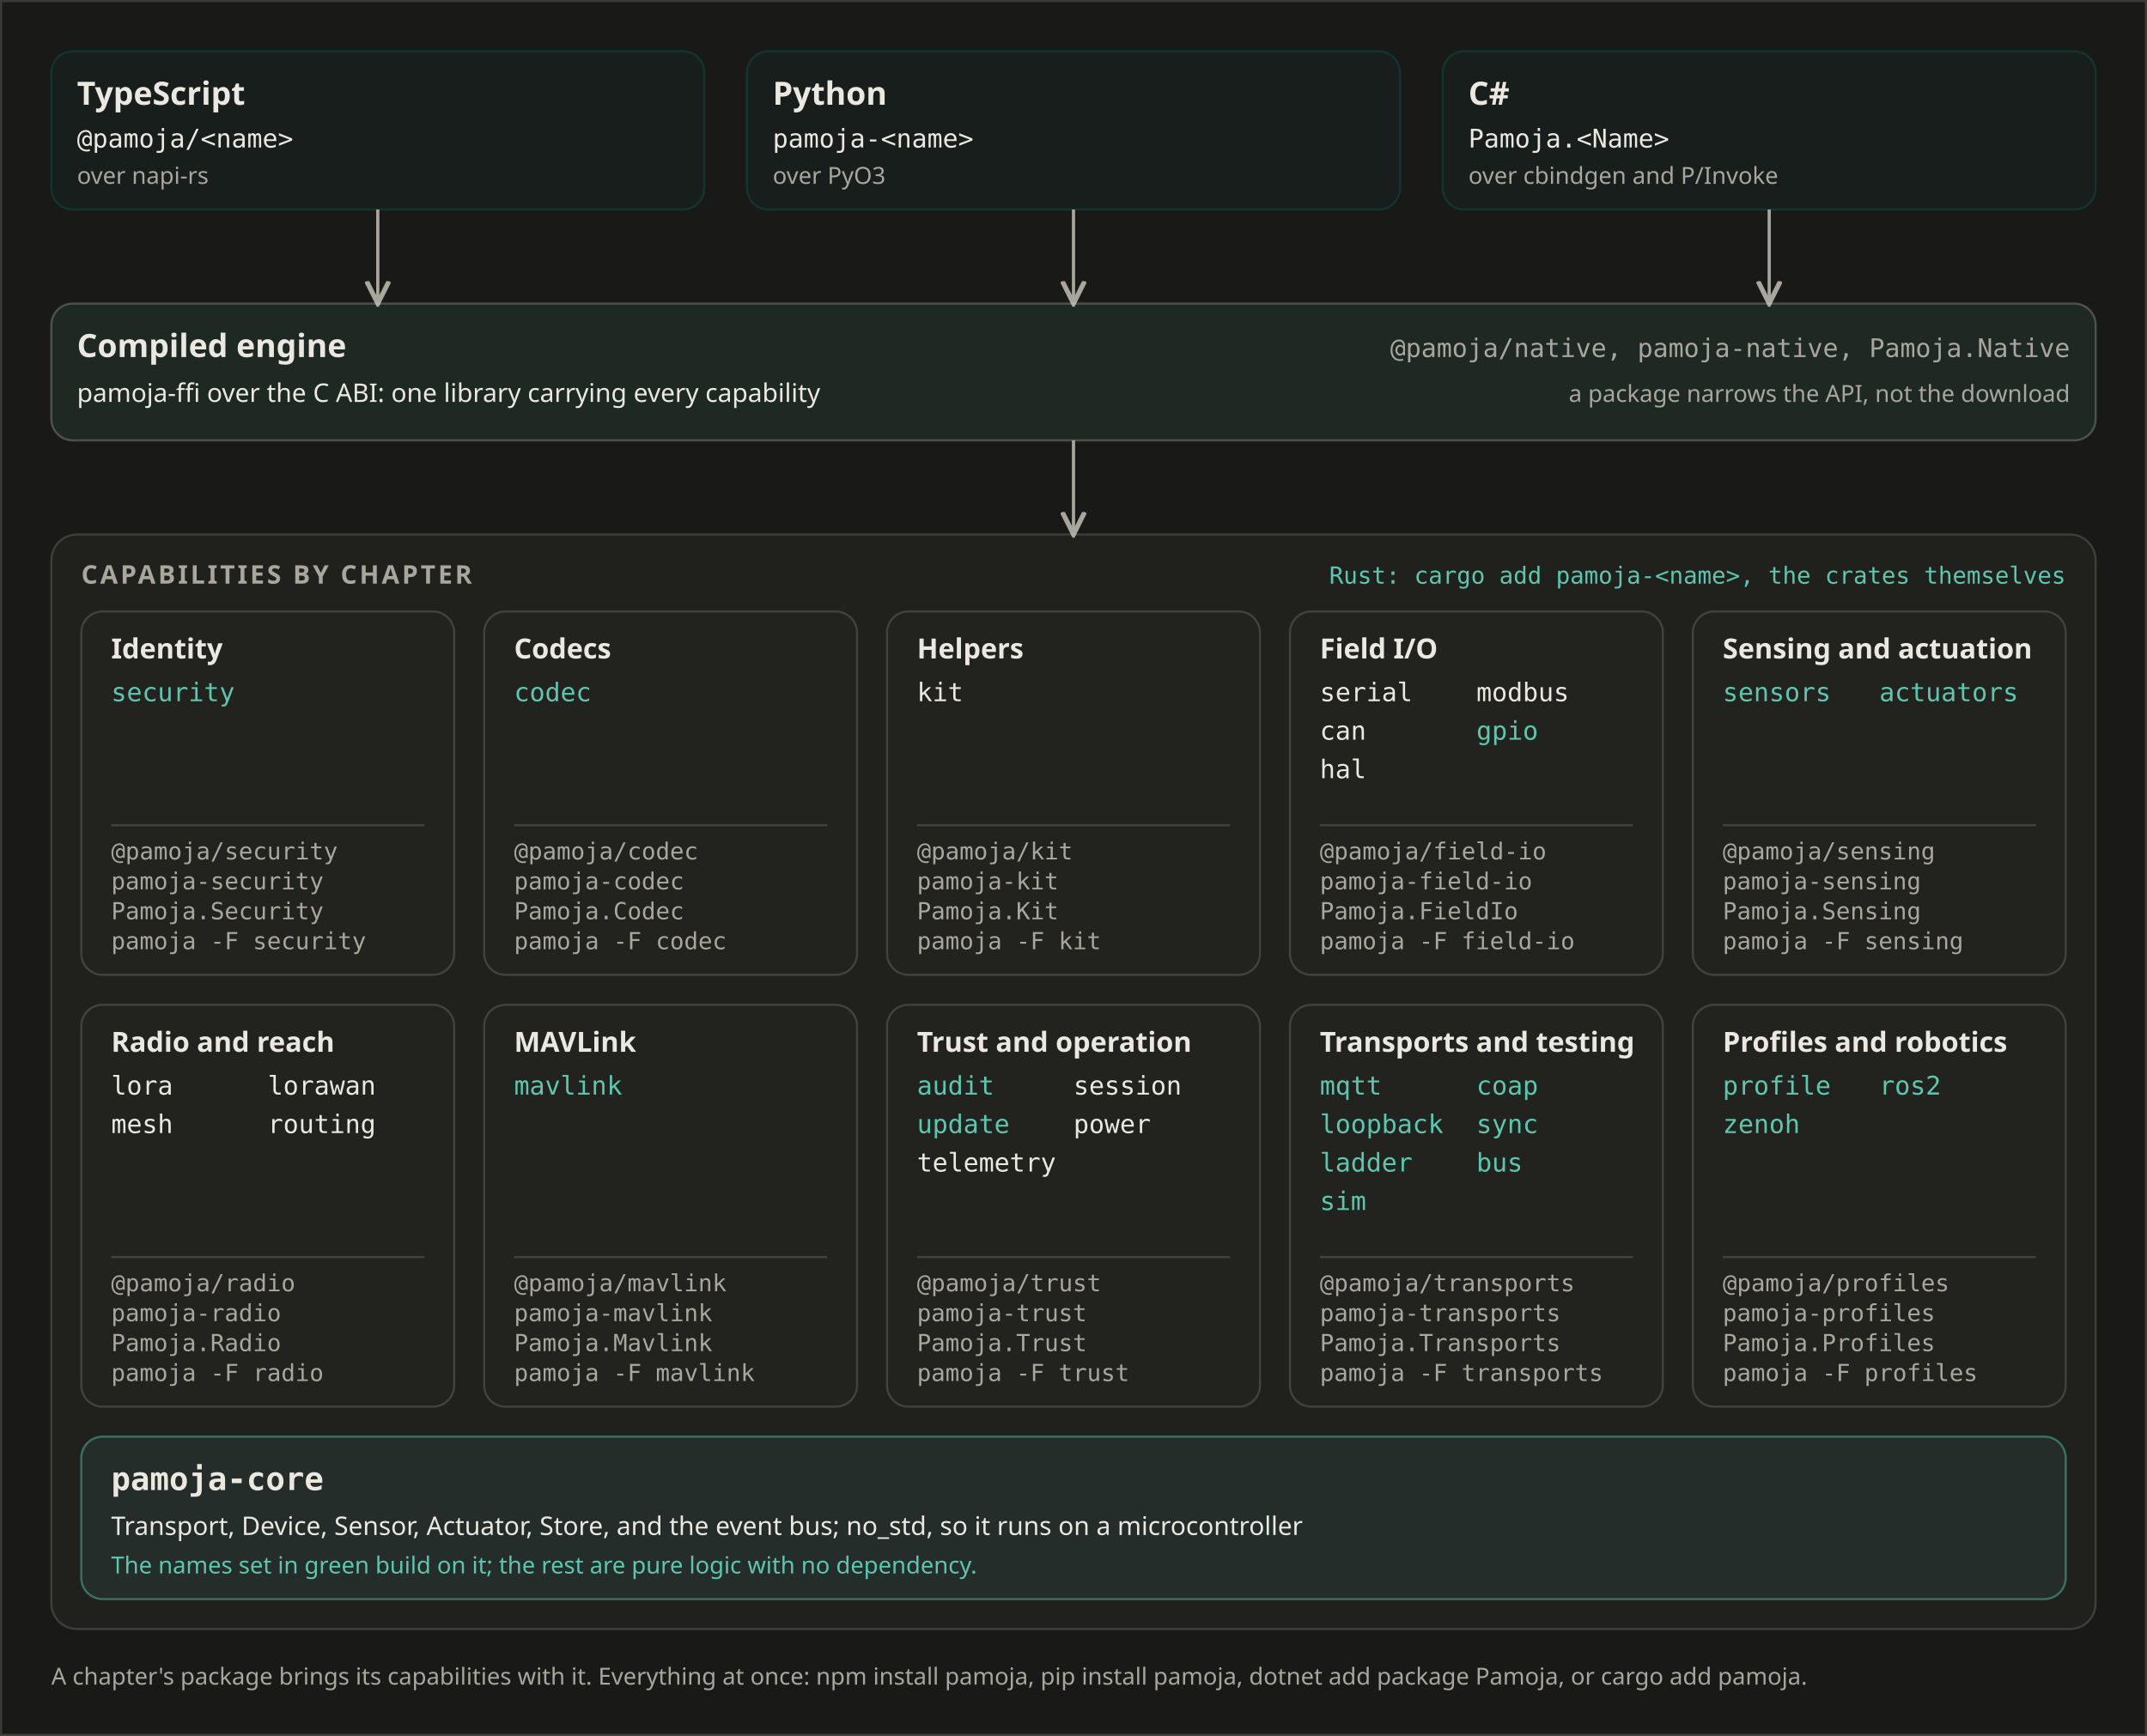
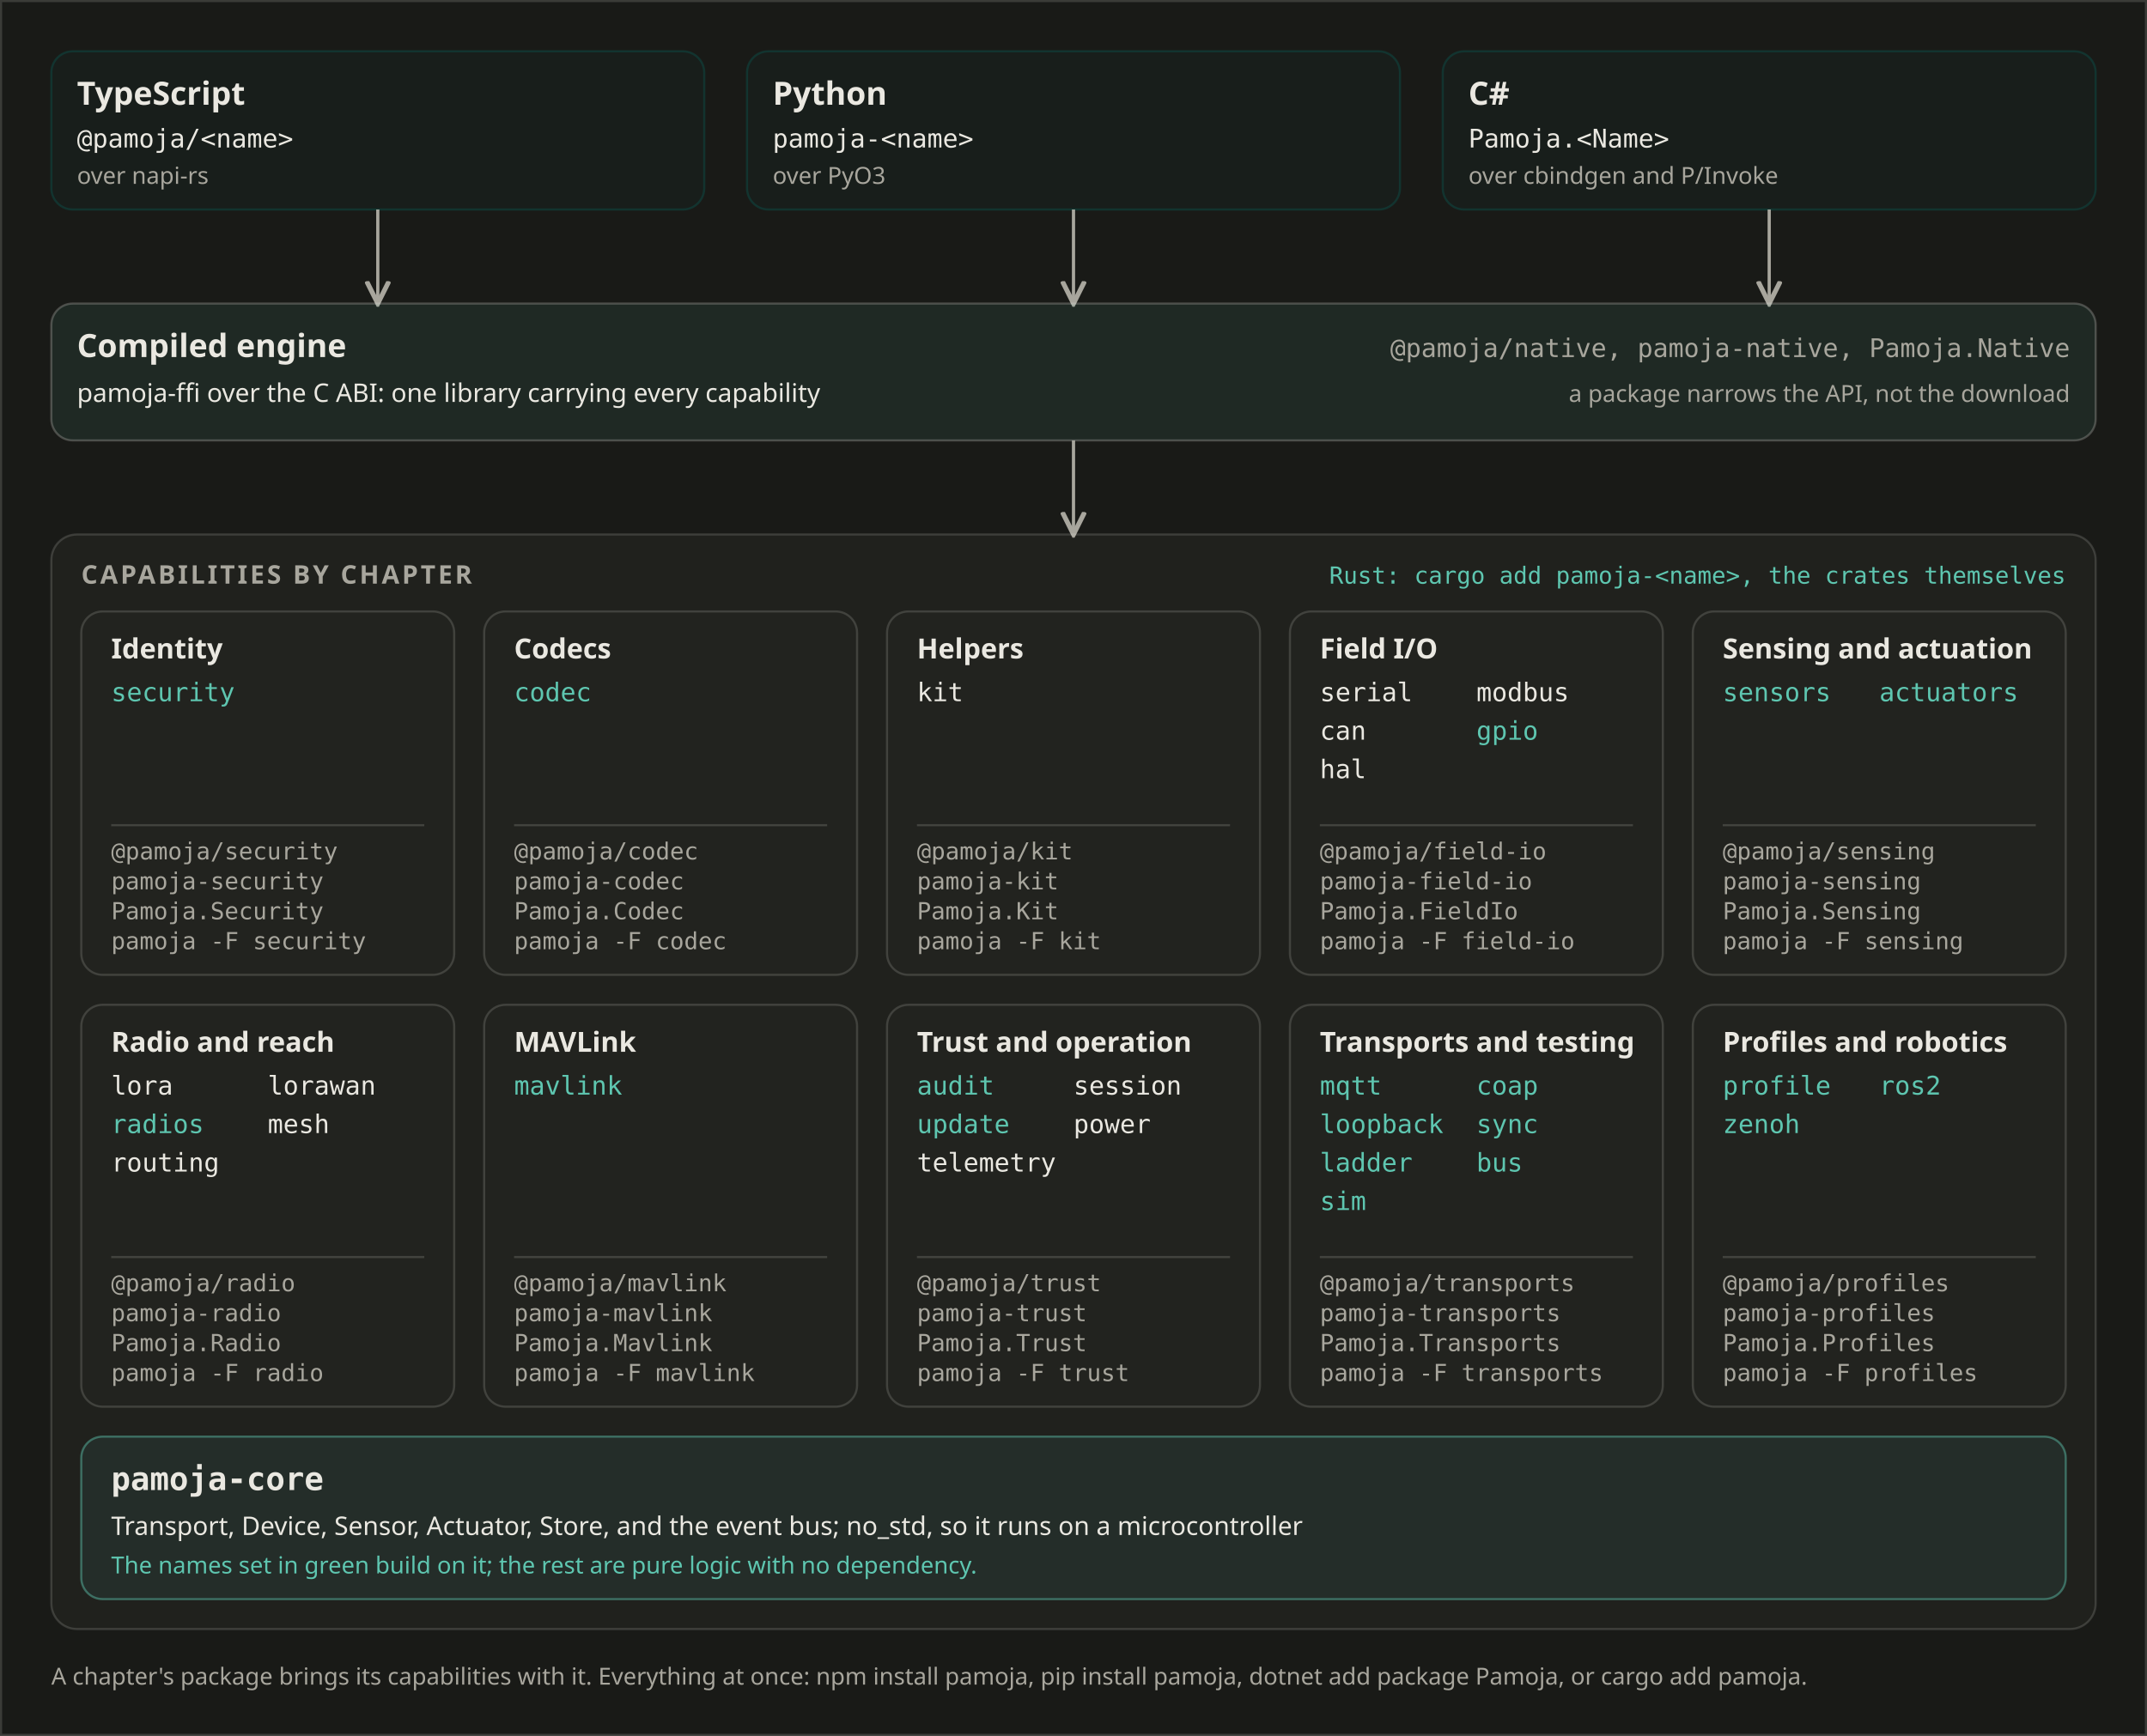
<svg xmlns="http://www.w3.org/2000/svg" width="1004" height="812" viewBox="0 0 1004 812" role="img" aria-labelledby="title">
  <defs>
    <marker id="head" viewBox="0 0 8 8" refX="7" refY="4" markerWidth="8" markerHeight="8" orient="auto">
      <path d="M0,0.5 L7,4 L0,7.5" fill="none" stroke="#a8a69d" stroke-width="1.5" />
    </marker>
  </defs>
  <rect width="1004" height="812" fill="#191a17" />
  <rect x="0.5" y="0.5" width="1003" height="811" fill="none" stroke="rgba(234, 232, 225, 0.16)" stroke-width="1" />
  <rect x="24" y="24" width="305.333" height="74" rx="10" fill="rgba(13, 77, 70, 0.09)" stroke="rgba(13, 77, 70, 0.5)" />
  <text x="36" y="49" font-family="Archivo, 'Segoe UI', system-ui, -apple-system, sans-serif" font-size="15" font-weight="600" fill="#eae8e1">TypeScript</text>
  <text x="36" y="69" font-family="'JetBrains Mono', Consolas, Menlo, monospace" font-size="12" font-weight="400" fill="#eae8e1">@pamoja/&lt;name&gt;</text>
  <text x="36" y="86" font-family="Archivo, 'Segoe UI', system-ui, -apple-system, sans-serif" font-size="11" font-weight="400" fill="#a8a69d">over napi-rs</text>
  <line x1="176.667" y1="98" x2="176.667" y2="142" stroke="#a8a69d" stroke-width="1.5" marker-end="url(#head)" />
  <rect x="349.333" y="24" width="305.333" height="74" rx="10" fill="rgba(13, 77, 70, 0.09)" stroke="rgba(13, 77, 70, 0.5)" />
  <text x="361.333" y="49" font-family="Archivo, 'Segoe UI', system-ui, -apple-system, sans-serif" font-size="15" font-weight="600" fill="#eae8e1">Python</text>
  <text x="361.333" y="69" font-family="'JetBrains Mono', Consolas, Menlo, monospace" font-size="12" font-weight="400" fill="#eae8e1">pamoja-&lt;name&gt;</text>
  <text x="361.333" y="86" font-family="Archivo, 'Segoe UI', system-ui, -apple-system, sans-serif" font-size="11" font-weight="400" fill="#a8a69d">over PyO3</text>
  <line x1="502" y1="98" x2="502" y2="142" stroke="#a8a69d" stroke-width="1.5" marker-end="url(#head)" />
  <rect x="674.667" y="24" width="305.333" height="74" rx="10" fill="rgba(13, 77, 70, 0.09)" stroke="rgba(13, 77, 70, 0.5)" />
  <text x="686.667" y="49" font-family="Archivo, 'Segoe UI', system-ui, -apple-system, sans-serif" font-size="15" font-weight="600" fill="#eae8e1">C#</text>
  <text x="686.667" y="69" font-family="'JetBrains Mono', Consolas, Menlo, monospace" font-size="12" font-weight="400" fill="#eae8e1">Pamoja.&lt;Name&gt;</text>
  <text x="686.667" y="86" font-family="Archivo, 'Segoe UI', system-ui, -apple-system, sans-serif" font-size="11" font-weight="400" fill="#a8a69d">over cbindgen and P/Invoke</text>
  <line x1="827.333" y1="98" x2="827.333" y2="142" stroke="#a8a69d" stroke-width="1.5" marker-end="url(#head)" />
  <rect x="24" y="142" width="956" height="64" rx="10" fill="rgba(94, 198, 176, 0.09)" stroke="rgba(234, 232, 225, 0.24)" />
  <text x="36" y="167" font-family="Archivo, 'Segoe UI', system-ui, -apple-system, sans-serif" font-size="15" font-weight="600" fill="#eae8e1">Compiled engine</text>
  <text x="36" y="188" font-family="Archivo, 'Segoe UI', system-ui, -apple-system, sans-serif" font-size="12" font-weight="400" fill="#eae8e1">pamoja-ffi over the C ABI: one library carrying every capability</text>
  <text x="968" y="167" font-family="'JetBrains Mono', Consolas, Menlo, monospace" font-size="12" font-weight="400" fill="#a8a69d" text-anchor="end">@pamoja/native, pamoja-native, Pamoja.Native</text>
  <text x="968" y="188" font-family="Archivo, 'Segoe UI', system-ui, -apple-system, sans-serif" font-size="11" font-weight="400" fill="#a8a69d" text-anchor="end">a package narrows the API, not the download</text>
  <line x1="502" y1="206" x2="502" y2="250" stroke="#a8a69d" stroke-width="1.5" marker-end="url(#head)" />
  <rect x="24" y="250" width="956" height="512" rx="12" fill="rgba(234, 232, 225, 0.035)" stroke="rgba(234, 232, 225, 0.16)" />
  <text x="38" y="273" font-family="Archivo, 'Segoe UI', system-ui, -apple-system, sans-serif" font-size="12" font-weight="600" fill="#a8a69d" letter-spacing="1.2">CAPABILITIES BY CHAPTER</text>
  <text x="966" y="273" font-family="'JetBrains Mono', Consolas, Menlo, monospace" font-size="11" font-weight="500" fill="#5ec6b0" text-anchor="end">Rust: cargo add pamoja-&lt;name&gt;, the crates themselves</text>
  <rect x="38" y="286" width="174.4" height="170" rx="10" fill="#22231f" stroke="rgba(234, 232, 225, 0.16)" />
  <text x="52" y="308" font-family="Archivo, 'Segoe UI', system-ui, -apple-system, sans-serif" font-size="13" font-weight="600" fill="#eae8e1">Identity</text>
  <text x="52" y="328" font-family="'JetBrains Mono', Consolas, Menlo, monospace" font-size="12" font-weight="500" fill="#5ec6b0">security</text>
  <line x1="52" y1="386" x2="198.4" y2="386" stroke="rgba(234, 232, 225, 0.16)" />
  <text x="52" y="402" font-family="'JetBrains Mono', Consolas, Menlo, monospace" font-size="11" font-weight="400" fill="#a8a69d">@pamoja/security</text>
  <text x="52" y="416" font-family="'JetBrains Mono', Consolas, Menlo, monospace" font-size="11" font-weight="400" fill="#a8a69d">pamoja-security</text>
  <text x="52" y="430" font-family="'JetBrains Mono', Consolas, Menlo, monospace" font-size="11" font-weight="400" fill="#a8a69d">Pamoja.Security</text>
  <text x="52" y="444" font-family="'JetBrains Mono', Consolas, Menlo, monospace" font-size="11" font-weight="400" fill="#a8a69d">pamoja -F security</text>
  <rect x="226.4" y="286" width="174.4" height="170" rx="10" fill="#22231f" stroke="rgba(234, 232, 225, 0.16)" />
  <text x="240.4" y="308" font-family="Archivo, 'Segoe UI', system-ui, -apple-system, sans-serif" font-size="13" font-weight="600" fill="#eae8e1">Codecs</text>
  <text x="240.4" y="328" font-family="'JetBrains Mono', Consolas, Menlo, monospace" font-size="12" font-weight="500" fill="#5ec6b0">codec</text>
  <line x1="240.4" y1="386" x2="386.8" y2="386" stroke="rgba(234, 232, 225, 0.16)" />
  <text x="240.4" y="402" font-family="'JetBrains Mono', Consolas, Menlo, monospace" font-size="11" font-weight="400" fill="#a8a69d">@pamoja/codec</text>
  <text x="240.4" y="416" font-family="'JetBrains Mono', Consolas, Menlo, monospace" font-size="11" font-weight="400" fill="#a8a69d">pamoja-codec</text>
  <text x="240.4" y="430" font-family="'JetBrains Mono', Consolas, Menlo, monospace" font-size="11" font-weight="400" fill="#a8a69d">Pamoja.Codec</text>
  <text x="240.4" y="444" font-family="'JetBrains Mono', Consolas, Menlo, monospace" font-size="11" font-weight="400" fill="#a8a69d">pamoja -F codec</text>
  <rect x="414.8" y="286" width="174.4" height="170" rx="10" fill="#22231f" stroke="rgba(234, 232, 225, 0.16)" />
  <text x="428.8" y="308" font-family="Archivo, 'Segoe UI', system-ui, -apple-system, sans-serif" font-size="13" font-weight="600" fill="#eae8e1">Helpers</text>
  <text x="428.8" y="328" font-family="'JetBrains Mono', Consolas, Menlo, monospace" font-size="12" font-weight="500" fill="#eae8e1">kit</text>
  <line x1="428.8" y1="386" x2="575.2" y2="386" stroke="rgba(234, 232, 225, 0.16)" />
  <text x="428.8" y="402" font-family="'JetBrains Mono', Consolas, Menlo, monospace" font-size="11" font-weight="400" fill="#a8a69d">@pamoja/kit</text>
  <text x="428.8" y="416" font-family="'JetBrains Mono', Consolas, Menlo, monospace" font-size="11" font-weight="400" fill="#a8a69d">pamoja-kit</text>
  <text x="428.8" y="430" font-family="'JetBrains Mono', Consolas, Menlo, monospace" font-size="11" font-weight="400" fill="#a8a69d">Pamoja.Kit</text>
  <text x="428.8" y="444" font-family="'JetBrains Mono', Consolas, Menlo, monospace" font-size="11" font-weight="400" fill="#a8a69d">pamoja -F kit</text>
  <rect x="603.2" y="286" width="174.4" height="170" rx="10" fill="#22231f" stroke="rgba(234, 232, 225, 0.16)" />
  <text x="617.2" y="308" font-family="Archivo, 'Segoe UI', system-ui, -apple-system, sans-serif" font-size="13" font-weight="600" fill="#eae8e1">Field I/O</text>
  <text x="617.2" y="328" font-family="'JetBrains Mono', Consolas, Menlo, monospace" font-size="12" font-weight="500" fill="#eae8e1">serial</text>
  <text x="690.4" y="328" font-family="'JetBrains Mono', Consolas, Menlo, monospace" font-size="12" font-weight="500" fill="#eae8e1">modbus</text>
  <text x="617.2" y="346" font-family="'JetBrains Mono', Consolas, Menlo, monospace" font-size="12" font-weight="500" fill="#eae8e1">can</text>
  <text x="690.4" y="346" font-family="'JetBrains Mono', Consolas, Menlo, monospace" font-size="12" font-weight="500" fill="#5ec6b0">gpio</text>
  <text x="617.2" y="364" font-family="'JetBrains Mono', Consolas, Menlo, monospace" font-size="12" font-weight="500" fill="#eae8e1">hal</text>
  <line x1="617.2" y1="386" x2="763.6" y2="386" stroke="rgba(234, 232, 225, 0.16)" />
  <text x="617.2" y="402" font-family="'JetBrains Mono', Consolas, Menlo, monospace" font-size="11" font-weight="400" fill="#a8a69d">@pamoja/field-io</text>
  <text x="617.2" y="416" font-family="'JetBrains Mono', Consolas, Menlo, monospace" font-size="11" font-weight="400" fill="#a8a69d">pamoja-field-io</text>
  <text x="617.2" y="430" font-family="'JetBrains Mono', Consolas, Menlo, monospace" font-size="11" font-weight="400" fill="#a8a69d">Pamoja.FieldIo</text>
  <text x="617.2" y="444" font-family="'JetBrains Mono', Consolas, Menlo, monospace" font-size="11" font-weight="400" fill="#a8a69d">pamoja -F field-io</text>
  <rect x="791.6" y="286" width="174.4" height="170" rx="10" fill="#22231f" stroke="rgba(234, 232, 225, 0.16)" />
  <text x="805.6" y="308" font-family="Archivo, 'Segoe UI', system-ui, -apple-system, sans-serif" font-size="13" font-weight="600" fill="#eae8e1">Sensing and actuation</text>
  <text x="805.6" y="328" font-family="'JetBrains Mono', Consolas, Menlo, monospace" font-size="12" font-weight="500" fill="#5ec6b0">sensors</text>
  <text x="878.8" y="328" font-family="'JetBrains Mono', Consolas, Menlo, monospace" font-size="12" font-weight="500" fill="#5ec6b0">actuators</text>
  <line x1="805.6" y1="386" x2="952" y2="386" stroke="rgba(234, 232, 225, 0.16)" />
  <text x="805.6" y="402" font-family="'JetBrains Mono', Consolas, Menlo, monospace" font-size="11" font-weight="400" fill="#a8a69d">@pamoja/sensing</text>
  <text x="805.6" y="416" font-family="'JetBrains Mono', Consolas, Menlo, monospace" font-size="11" font-weight="400" fill="#a8a69d">pamoja-sensing</text>
  <text x="805.6" y="430" font-family="'JetBrains Mono', Consolas, Menlo, monospace" font-size="11" font-weight="400" fill="#a8a69d">Pamoja.Sensing</text>
  <text x="805.6" y="444" font-family="'JetBrains Mono', Consolas, Menlo, monospace" font-size="11" font-weight="400" fill="#a8a69d">pamoja -F sensing</text>
  <rect x="38" y="470" width="174.4" height="188" rx="10" fill="#22231f" stroke="rgba(234, 232, 225, 0.16)" />
  <text x="52" y="492" font-family="Archivo, 'Segoe UI', system-ui, -apple-system, sans-serif" font-size="13" font-weight="600" fill="#eae8e1">Radio and reach</text>
  <text x="52" y="512" font-family="'JetBrains Mono', Consolas, Menlo, monospace" font-size="12" font-weight="500" fill="#eae8e1">lora</text>
  <text x="125.2" y="512" font-family="'JetBrains Mono', Consolas, Menlo, monospace" font-size="12" font-weight="500" fill="#eae8e1">lorawan</text>
-   <text x="52" y="530" font-family="'JetBrains Mono', Consolas, Menlo, monospace" font-size="12" font-weight="500" fill="#eae8e1">mesh</text>
-   <text x="125.2" y="530" font-family="'JetBrains Mono', Consolas, Menlo, monospace" font-size="12" font-weight="500" fill="#eae8e1">routing</text>
+   <text x="52" y="530" font-family="'JetBrains Mono', Consolas, Menlo, monospace" font-size="12" font-weight="500" fill="#5ec6b0">radios</text>
+   <text x="125.2" y="530" font-family="'JetBrains Mono', Consolas, Menlo, monospace" font-size="12" font-weight="500" fill="#eae8e1">mesh</text>
+   <text x="52" y="548" font-family="'JetBrains Mono', Consolas, Menlo, monospace" font-size="12" font-weight="500" fill="#eae8e1">routing</text>
  <line x1="52" y1="588" x2="198.4" y2="588" stroke="rgba(234, 232, 225, 0.16)" />
  <text x="52" y="604" font-family="'JetBrains Mono', Consolas, Menlo, monospace" font-size="11" font-weight="400" fill="#a8a69d">@pamoja/radio</text>
  <text x="52" y="618" font-family="'JetBrains Mono', Consolas, Menlo, monospace" font-size="11" font-weight="400" fill="#a8a69d">pamoja-radio</text>
  <text x="52" y="632" font-family="'JetBrains Mono', Consolas, Menlo, monospace" font-size="11" font-weight="400" fill="#a8a69d">Pamoja.Radio</text>
  <text x="52" y="646" font-family="'JetBrains Mono', Consolas, Menlo, monospace" font-size="11" font-weight="400" fill="#a8a69d">pamoja -F radio</text>
  <rect x="226.4" y="470" width="174.4" height="188" rx="10" fill="#22231f" stroke="rgba(234, 232, 225, 0.16)" />
  <text x="240.4" y="492" font-family="Archivo, 'Segoe UI', system-ui, -apple-system, sans-serif" font-size="13" font-weight="600" fill="#eae8e1">MAVLink</text>
  <text x="240.4" y="512" font-family="'JetBrains Mono', Consolas, Menlo, monospace" font-size="12" font-weight="500" fill="#5ec6b0">mavlink</text>
  <line x1="240.4" y1="588" x2="386.8" y2="588" stroke="rgba(234, 232, 225, 0.16)" />
  <text x="240.4" y="604" font-family="'JetBrains Mono', Consolas, Menlo, monospace" font-size="11" font-weight="400" fill="#a8a69d">@pamoja/mavlink</text>
  <text x="240.4" y="618" font-family="'JetBrains Mono', Consolas, Menlo, monospace" font-size="11" font-weight="400" fill="#a8a69d">pamoja-mavlink</text>
  <text x="240.4" y="632" font-family="'JetBrains Mono', Consolas, Menlo, monospace" font-size="11" font-weight="400" fill="#a8a69d">Pamoja.Mavlink</text>
  <text x="240.4" y="646" font-family="'JetBrains Mono', Consolas, Menlo, monospace" font-size="11" font-weight="400" fill="#a8a69d">pamoja -F mavlink</text>
  <rect x="414.8" y="470" width="174.4" height="188" rx="10" fill="#22231f" stroke="rgba(234, 232, 225, 0.16)" />
  <text x="428.8" y="492" font-family="Archivo, 'Segoe UI', system-ui, -apple-system, sans-serif" font-size="13" font-weight="600" fill="#eae8e1">Trust and operation</text>
  <text x="428.8" y="512" font-family="'JetBrains Mono', Consolas, Menlo, monospace" font-size="12" font-weight="500" fill="#5ec6b0">audit</text>
  <text x="502" y="512" font-family="'JetBrains Mono', Consolas, Menlo, monospace" font-size="12" font-weight="500" fill="#eae8e1">session</text>
  <text x="428.8" y="530" font-family="'JetBrains Mono', Consolas, Menlo, monospace" font-size="12" font-weight="500" fill="#5ec6b0">update</text>
  <text x="502" y="530" font-family="'JetBrains Mono', Consolas, Menlo, monospace" font-size="12" font-weight="500" fill="#eae8e1">power</text>
  <text x="428.8" y="548" font-family="'JetBrains Mono', Consolas, Menlo, monospace" font-size="12" font-weight="500" fill="#eae8e1">telemetry</text>
  <line x1="428.8" y1="588" x2="575.2" y2="588" stroke="rgba(234, 232, 225, 0.16)" />
  <text x="428.8" y="604" font-family="'JetBrains Mono', Consolas, Menlo, monospace" font-size="11" font-weight="400" fill="#a8a69d">@pamoja/trust</text>
  <text x="428.8" y="618" font-family="'JetBrains Mono', Consolas, Menlo, monospace" font-size="11" font-weight="400" fill="#a8a69d">pamoja-trust</text>
  <text x="428.8" y="632" font-family="'JetBrains Mono', Consolas, Menlo, monospace" font-size="11" font-weight="400" fill="#a8a69d">Pamoja.Trust</text>
  <text x="428.8" y="646" font-family="'JetBrains Mono', Consolas, Menlo, monospace" font-size="11" font-weight="400" fill="#a8a69d">pamoja -F trust</text>
  <rect x="603.2" y="470" width="174.4" height="188" rx="10" fill="#22231f" stroke="rgba(234, 232, 225, 0.16)" />
  <text x="617.2" y="492" font-family="Archivo, 'Segoe UI', system-ui, -apple-system, sans-serif" font-size="13" font-weight="600" fill="#eae8e1">Transports and testing</text>
  <text x="617.2" y="512" font-family="'JetBrains Mono', Consolas, Menlo, monospace" font-size="12" font-weight="500" fill="#5ec6b0">mqtt</text>
  <text x="690.4" y="512" font-family="'JetBrains Mono', Consolas, Menlo, monospace" font-size="12" font-weight="500" fill="#5ec6b0">coap</text>
  <text x="617.2" y="530" font-family="'JetBrains Mono', Consolas, Menlo, monospace" font-size="12" font-weight="500" fill="#5ec6b0">loopback</text>
  <text x="690.4" y="530" font-family="'JetBrains Mono', Consolas, Menlo, monospace" font-size="12" font-weight="500" fill="#5ec6b0">sync</text>
  <text x="617.2" y="548" font-family="'JetBrains Mono', Consolas, Menlo, monospace" font-size="12" font-weight="500" fill="#5ec6b0">ladder</text>
  <text x="690.4" y="548" font-family="'JetBrains Mono', Consolas, Menlo, monospace" font-size="12" font-weight="500" fill="#5ec6b0">bus</text>
  <text x="617.2" y="566" font-family="'JetBrains Mono', Consolas, Menlo, monospace" font-size="12" font-weight="500" fill="#5ec6b0">sim</text>
  <line x1="617.2" y1="588" x2="763.6" y2="588" stroke="rgba(234, 232, 225, 0.16)" />
  <text x="617.2" y="604" font-family="'JetBrains Mono', Consolas, Menlo, monospace" font-size="11" font-weight="400" fill="#a8a69d">@pamoja/transports</text>
  <text x="617.2" y="618" font-family="'JetBrains Mono', Consolas, Menlo, monospace" font-size="11" font-weight="400" fill="#a8a69d">pamoja-transports</text>
  <text x="617.2" y="632" font-family="'JetBrains Mono', Consolas, Menlo, monospace" font-size="11" font-weight="400" fill="#a8a69d">Pamoja.Transports</text>
  <text x="617.2" y="646" font-family="'JetBrains Mono', Consolas, Menlo, monospace" font-size="11" font-weight="400" fill="#a8a69d">pamoja -F transports</text>
  <rect x="791.6" y="470" width="174.4" height="188" rx="10" fill="#22231f" stroke="rgba(234, 232, 225, 0.16)" />
  <text x="805.6" y="492" font-family="Archivo, 'Segoe UI', system-ui, -apple-system, sans-serif" font-size="13" font-weight="600" fill="#eae8e1">Profiles and robotics</text>
  <text x="805.6" y="512" font-family="'JetBrains Mono', Consolas, Menlo, monospace" font-size="12" font-weight="500" fill="#5ec6b0">profile</text>
  <text x="878.8" y="512" font-family="'JetBrains Mono', Consolas, Menlo, monospace" font-size="12" font-weight="500" fill="#5ec6b0">ros2</text>
  <text x="805.6" y="530" font-family="'JetBrains Mono', Consolas, Menlo, monospace" font-size="12" font-weight="500" fill="#5ec6b0">zenoh</text>
  <line x1="805.6" y1="588" x2="952" y2="588" stroke="rgba(234, 232, 225, 0.16)" />
  <text x="805.6" y="604" font-family="'JetBrains Mono', Consolas, Menlo, monospace" font-size="11" font-weight="400" fill="#a8a69d">@pamoja/profiles</text>
  <text x="805.6" y="618" font-family="'JetBrains Mono', Consolas, Menlo, monospace" font-size="11" font-weight="400" fill="#a8a69d">pamoja-profiles</text>
  <text x="805.6" y="632" font-family="'JetBrains Mono', Consolas, Menlo, monospace" font-size="11" font-weight="400" fill="#a8a69d">Pamoja.Profiles</text>
  <text x="805.6" y="646" font-family="'JetBrains Mono', Consolas, Menlo, monospace" font-size="11" font-weight="400" fill="#a8a69d">pamoja -F profiles</text>
  <rect x="38" y="672" width="928" height="76" rx="10" fill="rgba(94, 198, 176, 0.08)" stroke="rgba(94, 198, 176, 0.45)" />
  <text x="52" y="697" font-family="'JetBrains Mono', Consolas, Menlo, monospace" font-size="15" font-weight="600" fill="#eae8e1">pamoja-core</text>
  <text x="52" y="718" font-family="Archivo, 'Segoe UI', system-ui, -apple-system, sans-serif" font-size="12" font-weight="400" fill="#eae8e1">Transport, Device, Sensor, Actuator, Store, and the event bus; no_std, so it runs on a microcontroller</text>
  <text x="52" y="736" font-family="Archivo, 'Segoe UI', system-ui, -apple-system, sans-serif" font-size="11" font-weight="400" fill="#5ec6b0">The names set in green build on it; the rest are pure logic with no dependency.</text>
  <text x="24" y="788" font-family="Archivo, 'Segoe UI', system-ui, -apple-system, sans-serif" font-size="11" font-weight="400" fill="#a8a69d">A chapter's package brings its capabilities with it. Everything at once: npm install pamoja, pip install pamoja, dotnet add package Pamoja, or cargo add pamoja.</text>
</svg>
